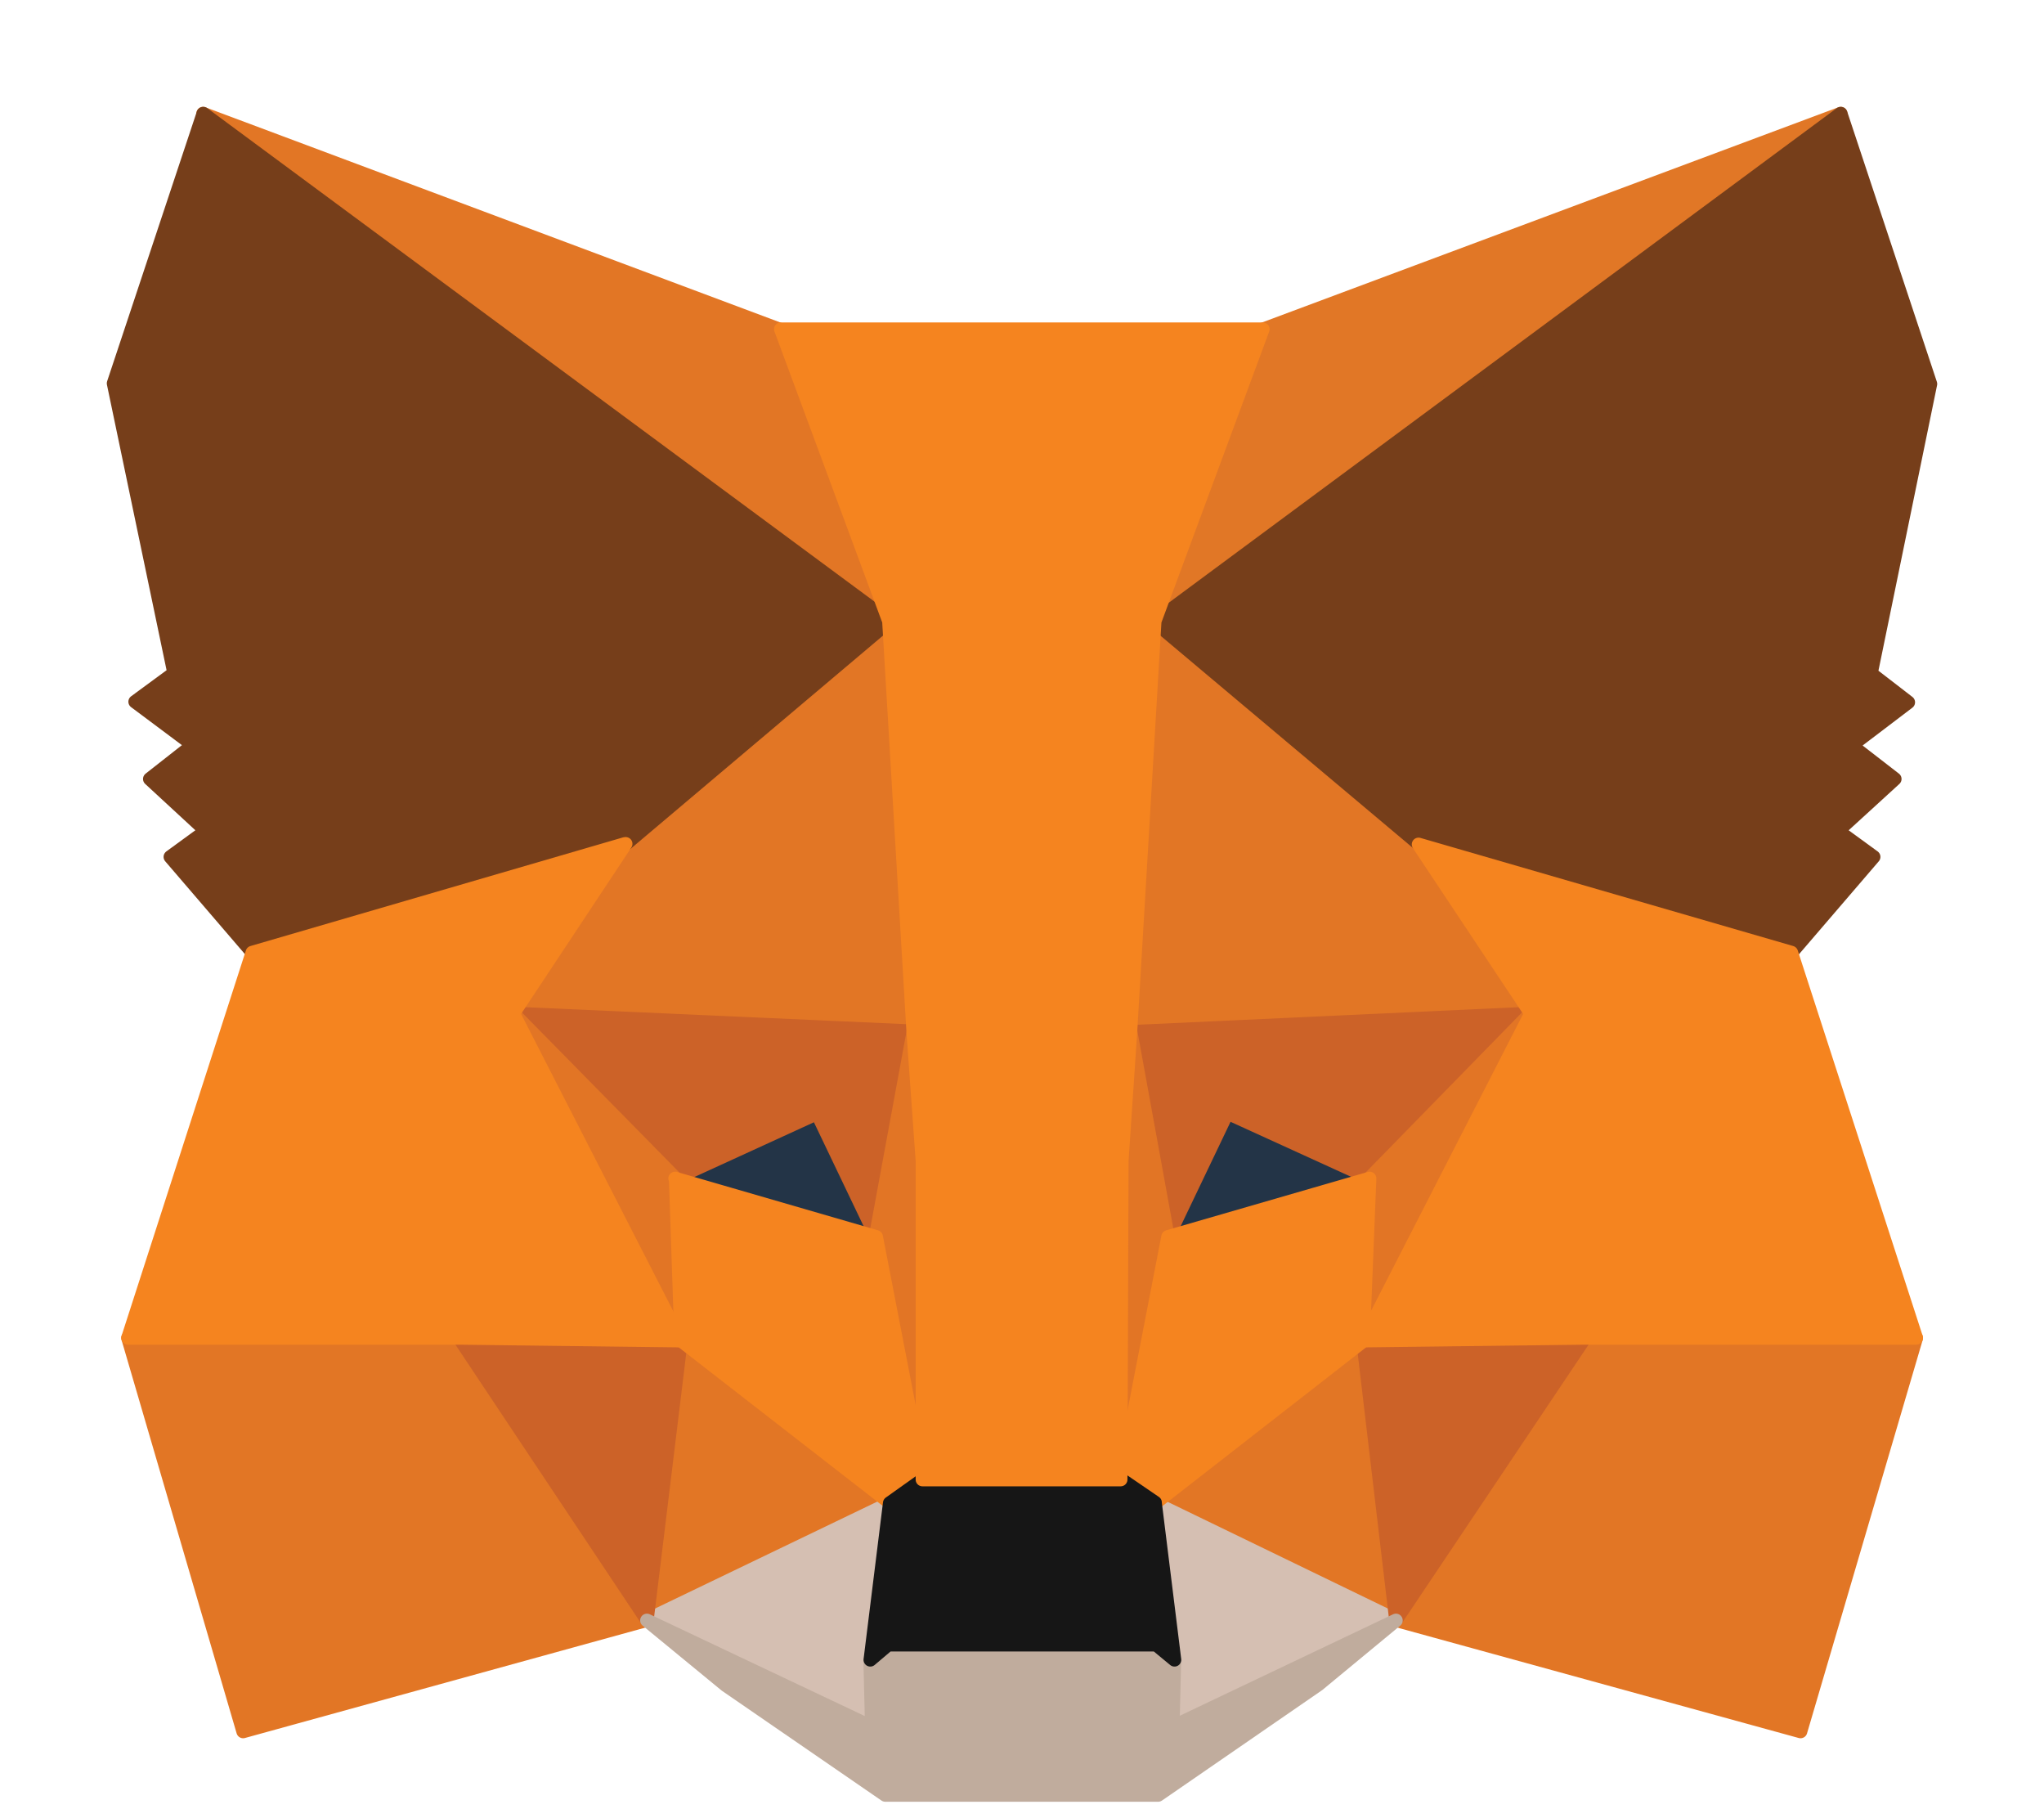
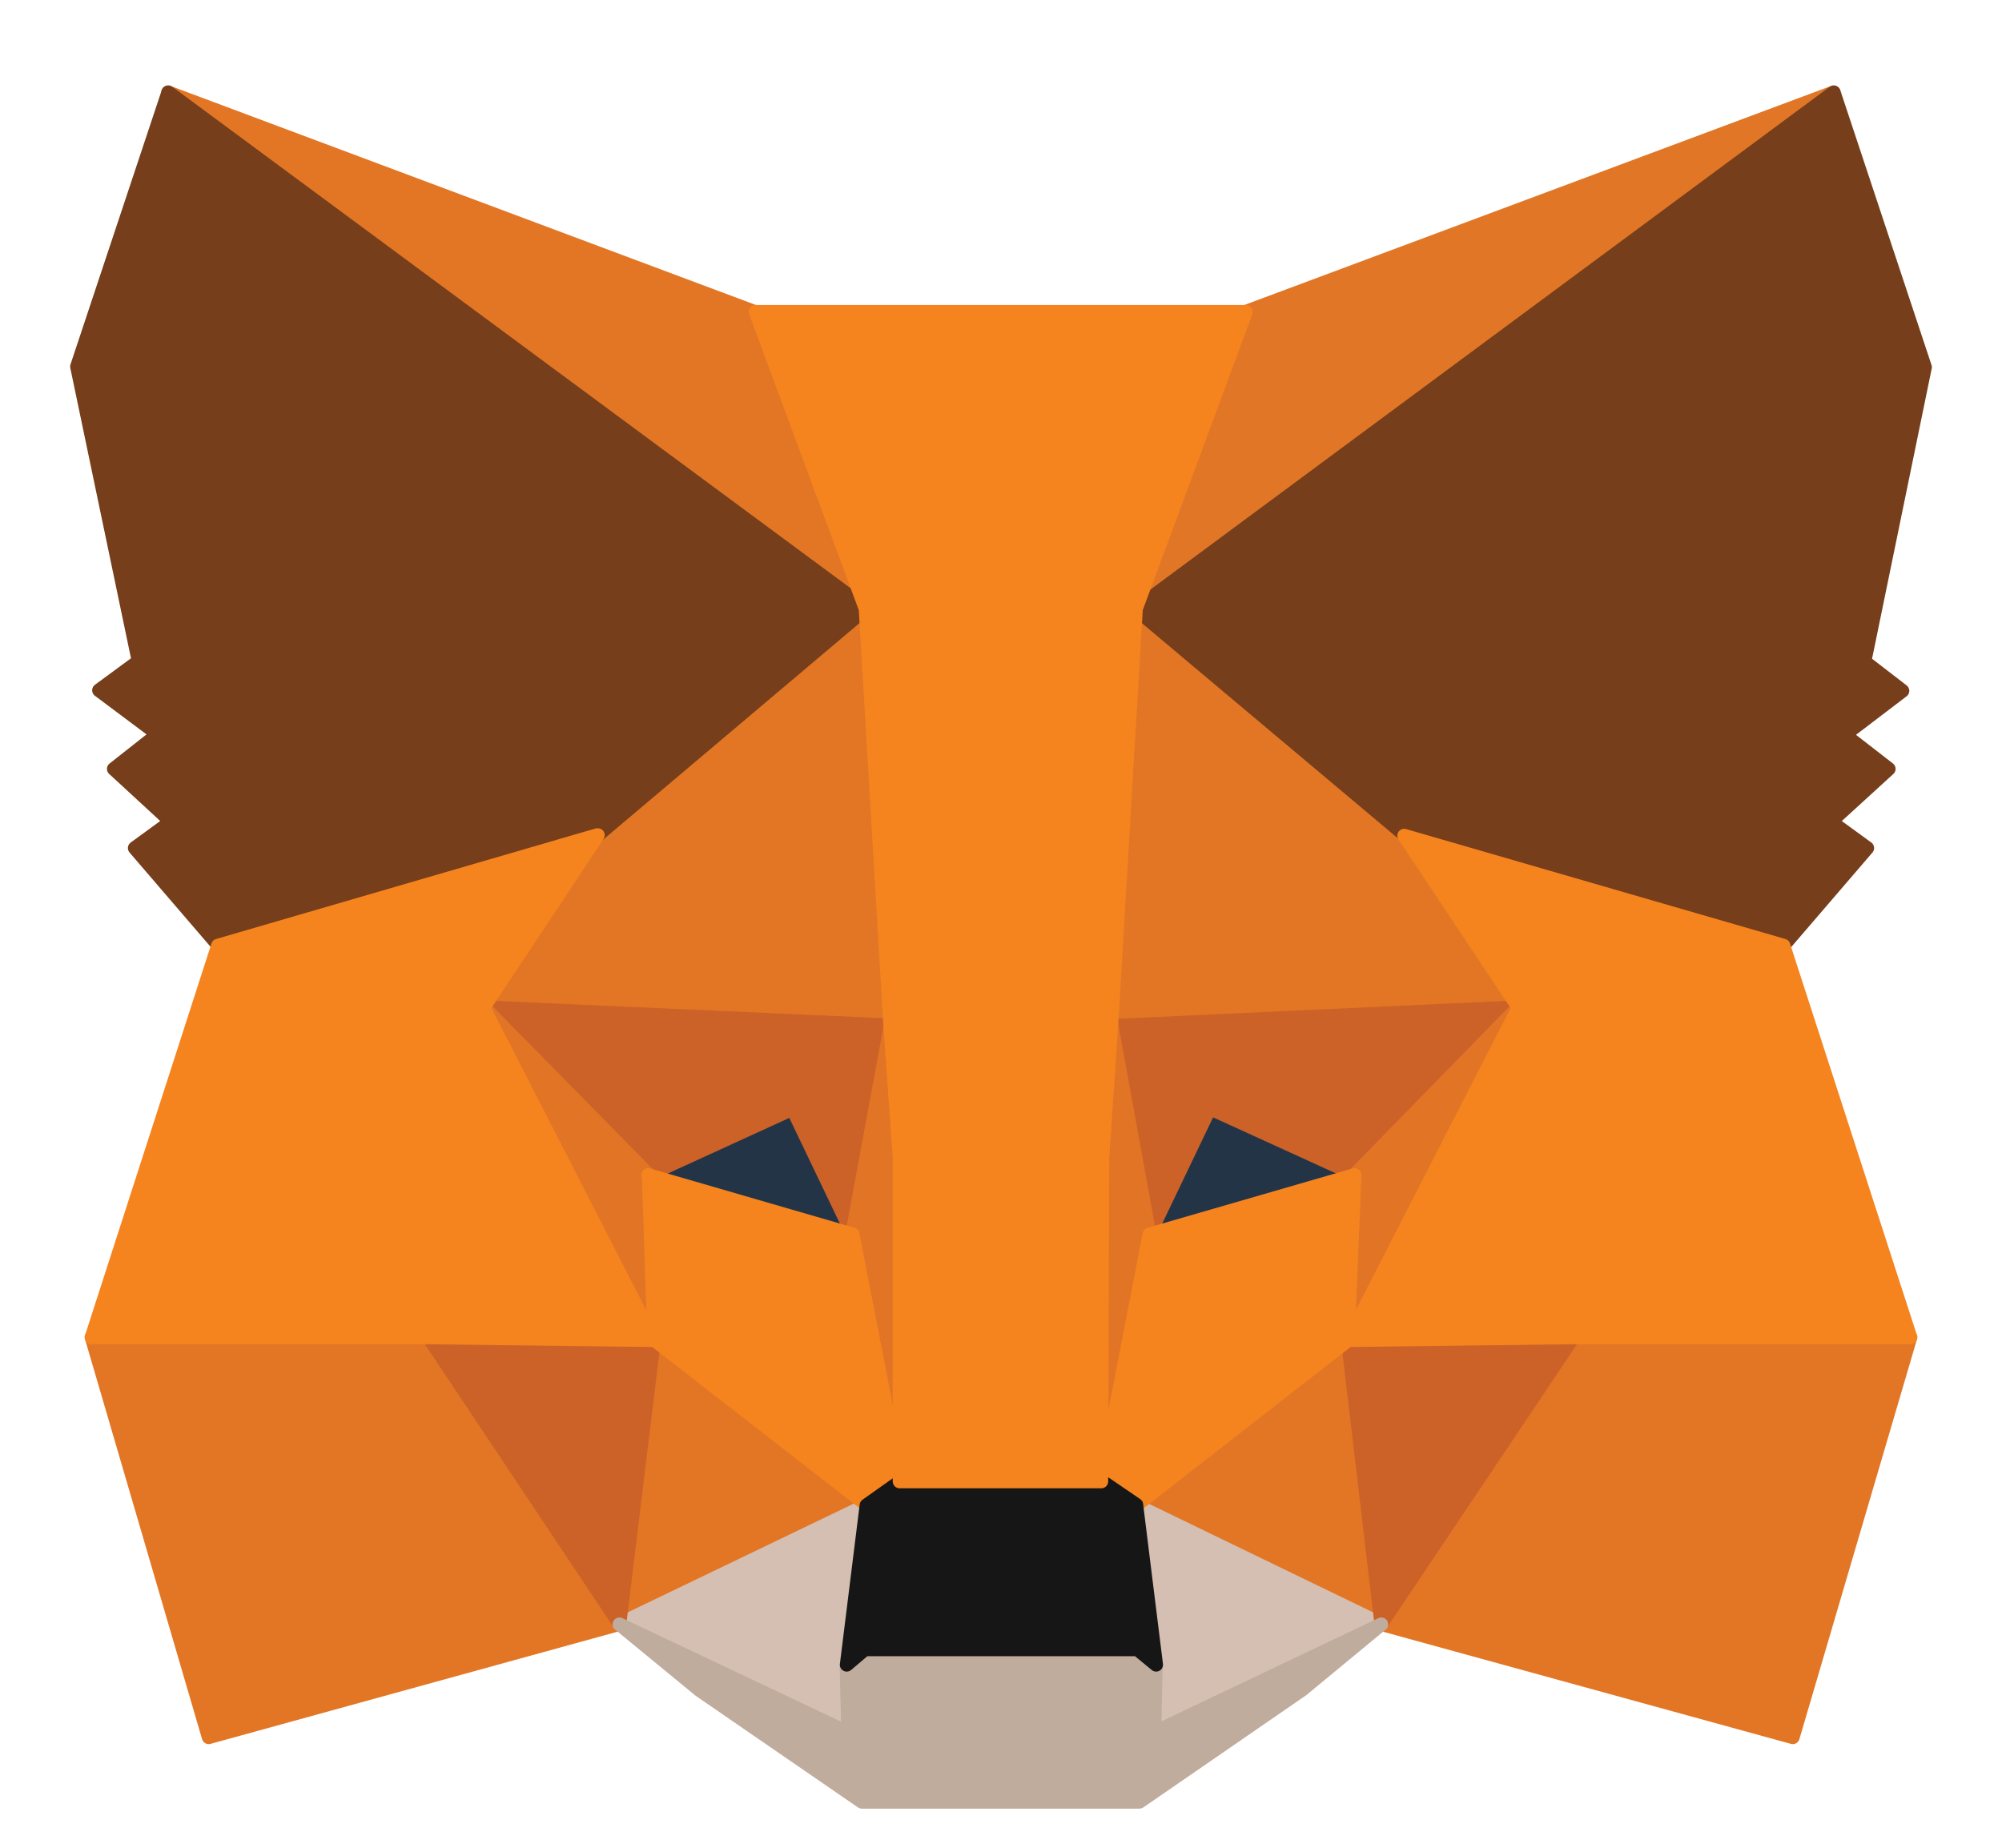
- <svg xmlns="http://www.w3.org/2000/svg" width="18" height="16" viewBox="0 0 18 16" fill="none">
-   <path d="M16.21 1L9.957 5.626L11.123 2.899L16.21 1Z" fill="#E17726" stroke="#E17726" stroke-width="0.119" stroke-linecap="round" stroke-linejoin="round" />
-   <path d="M1.788 1L7.985 5.664L6.876 2.904L1.788 1ZM13.957 11.722L12.292 14.264L15.856 15.244L16.875 11.779L13.957 11.722ZM1.127 11.779L2.141 15.244L5.696 14.264L4.04 11.722L1.127 11.779Z" fill="#E27625" stroke="#E27625" stroke-width="0.119" stroke-linecap="round" stroke-linejoin="round" />
-   <path d="M5.507 7.431L4.518 8.925L8.039 9.087L7.925 5.294L5.507 7.435V7.431ZM12.494 7.435L10.038 5.246L9.957 9.087L13.479 8.925L12.494 7.435ZM5.698 14.264L7.835 13.237L5.998 11.809L5.698 14.264ZM10.171 13.232L12.294 14.264L12.008 11.804L10.171 13.232Z" fill="#E27625" stroke="#E27625" stroke-width="0.119" stroke-linecap="round" stroke-linejoin="round" />
-   <path d="M12.293 14.262L10.171 13.234L10.342 14.614L10.323 15.2L12.293 14.262ZM5.697 14.262L7.677 15.2L7.663 14.614L7.834 13.234L5.697 14.262Z" fill="#D5BFB2" stroke="#D5BFB2" stroke-width="0.119" stroke-linecap="round" stroke-linejoin="round" />
-   <path d="M7.71 10.887L5.949 10.373L7.196 9.802L7.715 10.887H7.71ZM10.285 10.887L10.808 9.797L12.06 10.368L10.285 10.892V10.887Z" fill="#233447" stroke="#233447" stroke-width="0.119" stroke-linecap="round" stroke-linejoin="round" />
-   <path d="M5.697 14.262L6.007 11.72L4.041 11.777L5.697 14.262ZM11.993 11.72L12.293 14.262L13.959 11.777L11.993 11.72ZM13.483 8.922L9.961 9.084L10.285 10.892L10.808 9.798L12.06 10.369L13.483 8.922ZM5.949 10.373L7.196 9.802L7.715 10.887L8.043 9.079L4.522 8.922L5.949 10.373Z" fill="#CC6228" stroke="#CC6228" stroke-width="0.119" stroke-linecap="round" stroke-linejoin="round" />
-   <path d="M4.521 8.922L5.997 11.801L5.949 10.373L4.521 8.922ZM12.06 10.373L12.003 11.801L13.478 8.922L12.06 10.373ZM8.043 9.084L7.71 10.892L8.129 13.024L8.224 10.212L8.043 9.084ZM9.956 9.084L9.785 10.207L9.871 13.024L10.285 10.887L9.956 9.079V9.084Z" fill="#E27525" stroke="#E27525" stroke-width="0.119" stroke-linecap="round" stroke-linejoin="round" />
-   <path d="M10.286 10.889L9.872 13.026L10.171 13.235L12.004 11.807L12.061 10.375L10.286 10.889ZM5.95 10.375L5.998 11.803L7.835 13.23L8.13 13.026L7.716 10.889L5.945 10.375H5.95Z" fill="#F5841F" stroke="#F5841F" stroke-width="0.119" stroke-linecap="round" stroke-linejoin="round" />
-   <path d="M10.328 15.203L10.342 14.618L10.18 14.485H7.82L7.663 14.618L7.677 15.203L5.697 14.266L6.392 14.837L7.796 15.803H10.199L11.608 14.832L12.293 14.266L10.323 15.203H10.328Z" fill="#C0AC9D" stroke="#C0AC9D" stroke-width="0.119" stroke-linecap="round" stroke-linejoin="round" />
-   <path d="M10.172 13.228L9.872 13.023H8.13L7.835 13.233L7.664 14.613L7.821 14.48H10.182L10.343 14.613L10.172 13.233V13.228Z" fill="#161616" stroke="#161616" stroke-width="0.119" stroke-linecap="round" stroke-linejoin="round" />
-   <path d="M16.477 5.926L17 3.38L16.21 1L10.166 5.474L12.493 7.43L15.777 8.386L16.5 7.544L16.186 7.315L16.686 6.858L16.305 6.563L16.805 6.183L16.472 5.926H16.477ZM1 3.375L1.533 5.926L1.19 6.178L1.7 6.559L1.319 6.858L1.814 7.315L1.5 7.544L2.223 8.386L5.507 7.434L7.834 5.469L1.79 1L1 3.375Z" fill="#763E1A" stroke="#763E1A" stroke-width="0.119" stroke-linecap="round" stroke-linejoin="round" />
-   <path d="M15.775 8.386L12.492 7.434L13.482 8.923L12.006 11.803L13.957 11.779H16.875L15.775 8.386ZM5.505 7.429L2.222 8.386L1.127 11.779H4.044L5.995 11.803L4.52 8.923L5.51 7.429H5.505ZM9.955 9.085L10.169 5.468L11.121 2.898H6.876L7.828 5.468L8.042 9.085L8.123 10.218V13.026H9.869L9.879 10.218L9.955 9.085Z" fill="#F5841F" stroke="#F5841F" stroke-width="0.119" stroke-linecap="round" stroke-linejoin="round" />
+ <svg xmlns="http://www.w3.org/2000/svg" width="26" height="24" viewBox="0 0 26 24" fill="none">
+   <path d="M23.814 1.199L14.434 8.138L16.183 4.048L23.814 1.199Z" fill="#E17726" stroke="#E17726" stroke-width="0.178" stroke-linecap="round" stroke-linejoin="round" />
+   <path d="M2.182 1.199L11.476 8.195L9.813 4.055L2.182 1.199ZM20.435 17.282L17.937 21.095L23.283 22.565L24.811 17.368L20.435 17.282ZM1.189 17.368L2.71 22.565L8.043 21.095L5.558 17.282L1.189 17.368Z" fill="#E27625" stroke="#E27625" stroke-width="0.178" stroke-linecap="round" stroke-linejoin="round" />
+   <path d="M7.76 10.847L6.275 13.088L11.558 13.331L11.387 7.642L7.76 10.854V10.847ZM18.24 10.854L14.556 7.57L14.435 13.331L19.717 13.088L18.24 10.854ZM8.046 21.098L11.251 19.556L8.495 17.415L8.046 21.098ZM14.756 19.549L17.94 21.098L17.512 17.407L14.756 19.549Z" fill="#E27625" stroke="#E27625" stroke-width="0.178" stroke-linecap="round" stroke-linejoin="round" />
+   <path d="M17.939 21.093L14.755 19.551L15.012 21.621L14.984 22.499L17.939 21.093ZM8.045 21.093L11.015 22.499L10.993 21.621L11.25 19.551L8.045 21.093Z" fill="#D5BFB2" stroke="#D5BFB2" stroke-width="0.178" stroke-linecap="round" stroke-linejoin="round" />
+   <path d="M11.067 16.029L8.426 15.258L10.296 14.402L11.074 16.029H11.067ZM14.929 16.029L15.714 14.395L17.592 15.251L14.929 16.036V16.029Z" fill="#233447" stroke="#233447" stroke-width="0.178" stroke-linecap="round" stroke-linejoin="round" />
+   <path d="M8.045 21.091L8.509 17.279L5.561 17.365L8.045 21.091ZM17.489 17.279L17.939 21.091L20.437 17.365L17.489 17.279ZM19.724 13.082L14.441 13.325L14.926 16.037L15.712 14.396L17.589 15.252L19.724 13.082ZM8.423 15.259L10.293 14.403L11.072 16.03L11.564 13.318L6.282 13.082L8.423 15.259Z" fill="#CC6228" stroke="#CC6228" stroke-width="0.178" stroke-linecap="round" stroke-linejoin="round" />
+   <path d="M6.283 13.082L8.496 17.401L8.425 15.259L6.283 13.082ZM17.591 15.259L17.505 17.401L19.718 13.082L17.591 15.259ZM11.566 13.325L11.066 16.037L11.694 19.235L11.837 15.017L11.566 13.325ZM14.435 13.325L14.178 15.009L14.307 19.235L14.928 16.03L14.435 13.318V13.325Z" fill="#E27525" stroke="#E27525" stroke-width="0.178" stroke-linecap="round" stroke-linejoin="round" />
+   <path d="M14.928 16.033L14.307 19.238L14.757 19.552L17.505 17.41L17.591 15.262L14.928 16.033ZM8.425 15.262L8.496 17.403L11.252 19.545L11.695 19.238L11.073 16.033L8.418 15.262H8.425Z" fill="#F5841F" stroke="#F5841F" stroke-width="0.178" stroke-linecap="round" stroke-linejoin="round" />
+   <path d="M14.991 22.504L15.012 21.626L14.77 21.426H11.229L10.993 21.626L11.015 22.504L8.045 21.098L9.087 21.954L11.193 23.403H14.798L16.911 21.947L17.939 21.098L14.984 22.504H14.991Z" fill="#C0AC9D" stroke="#C0AC9D" stroke-width="0.178" stroke-linecap="round" stroke-linejoin="round" />
+   <path d="M14.758 19.545L14.308 19.238H11.696L11.253 19.552L10.996 21.623L11.232 21.423H14.772L15.015 21.623L14.758 19.552V19.545Z" fill="#161616" stroke="#161616" stroke-width="0.178" stroke-linecap="round" stroke-linejoin="round" />
+   <path d="M24.215 8.588L25 4.769L23.815 1.199L14.749 7.91L18.24 10.844L23.165 12.278L24.25 11.015L23.779 10.672L24.529 9.987L23.958 9.544L24.707 8.973L24.208 8.588H24.215ZM1 4.761L1.8 8.588L1.286 8.966L2.049 9.537L1.478 9.987L2.221 10.672L1.75 11.015L2.835 12.278L7.76 10.851L11.251 7.902L2.185 1.199L1 4.761Z" fill="#763E1A" stroke="#763E1A" stroke-width="0.178" stroke-linecap="round" stroke-linejoin="round" />
+   <path d="M23.162 12.282L18.236 10.854L19.721 13.088L17.508 17.407L20.435 17.371H24.811L23.162 12.282ZM7.757 10.847L2.831 12.282L1.189 17.371H5.565L8.492 17.407L6.279 13.088L7.764 10.847H7.757ZM14.432 13.331L14.753 7.906L16.18 4.051H9.813L11.241 7.906L11.562 13.331L11.683 15.03V19.242H14.303L14.317 15.03L14.432 13.331Z" fill="#F5841F" stroke="#F5841F" stroke-width="0.178" stroke-linecap="round" stroke-linejoin="round" />
</svg>
